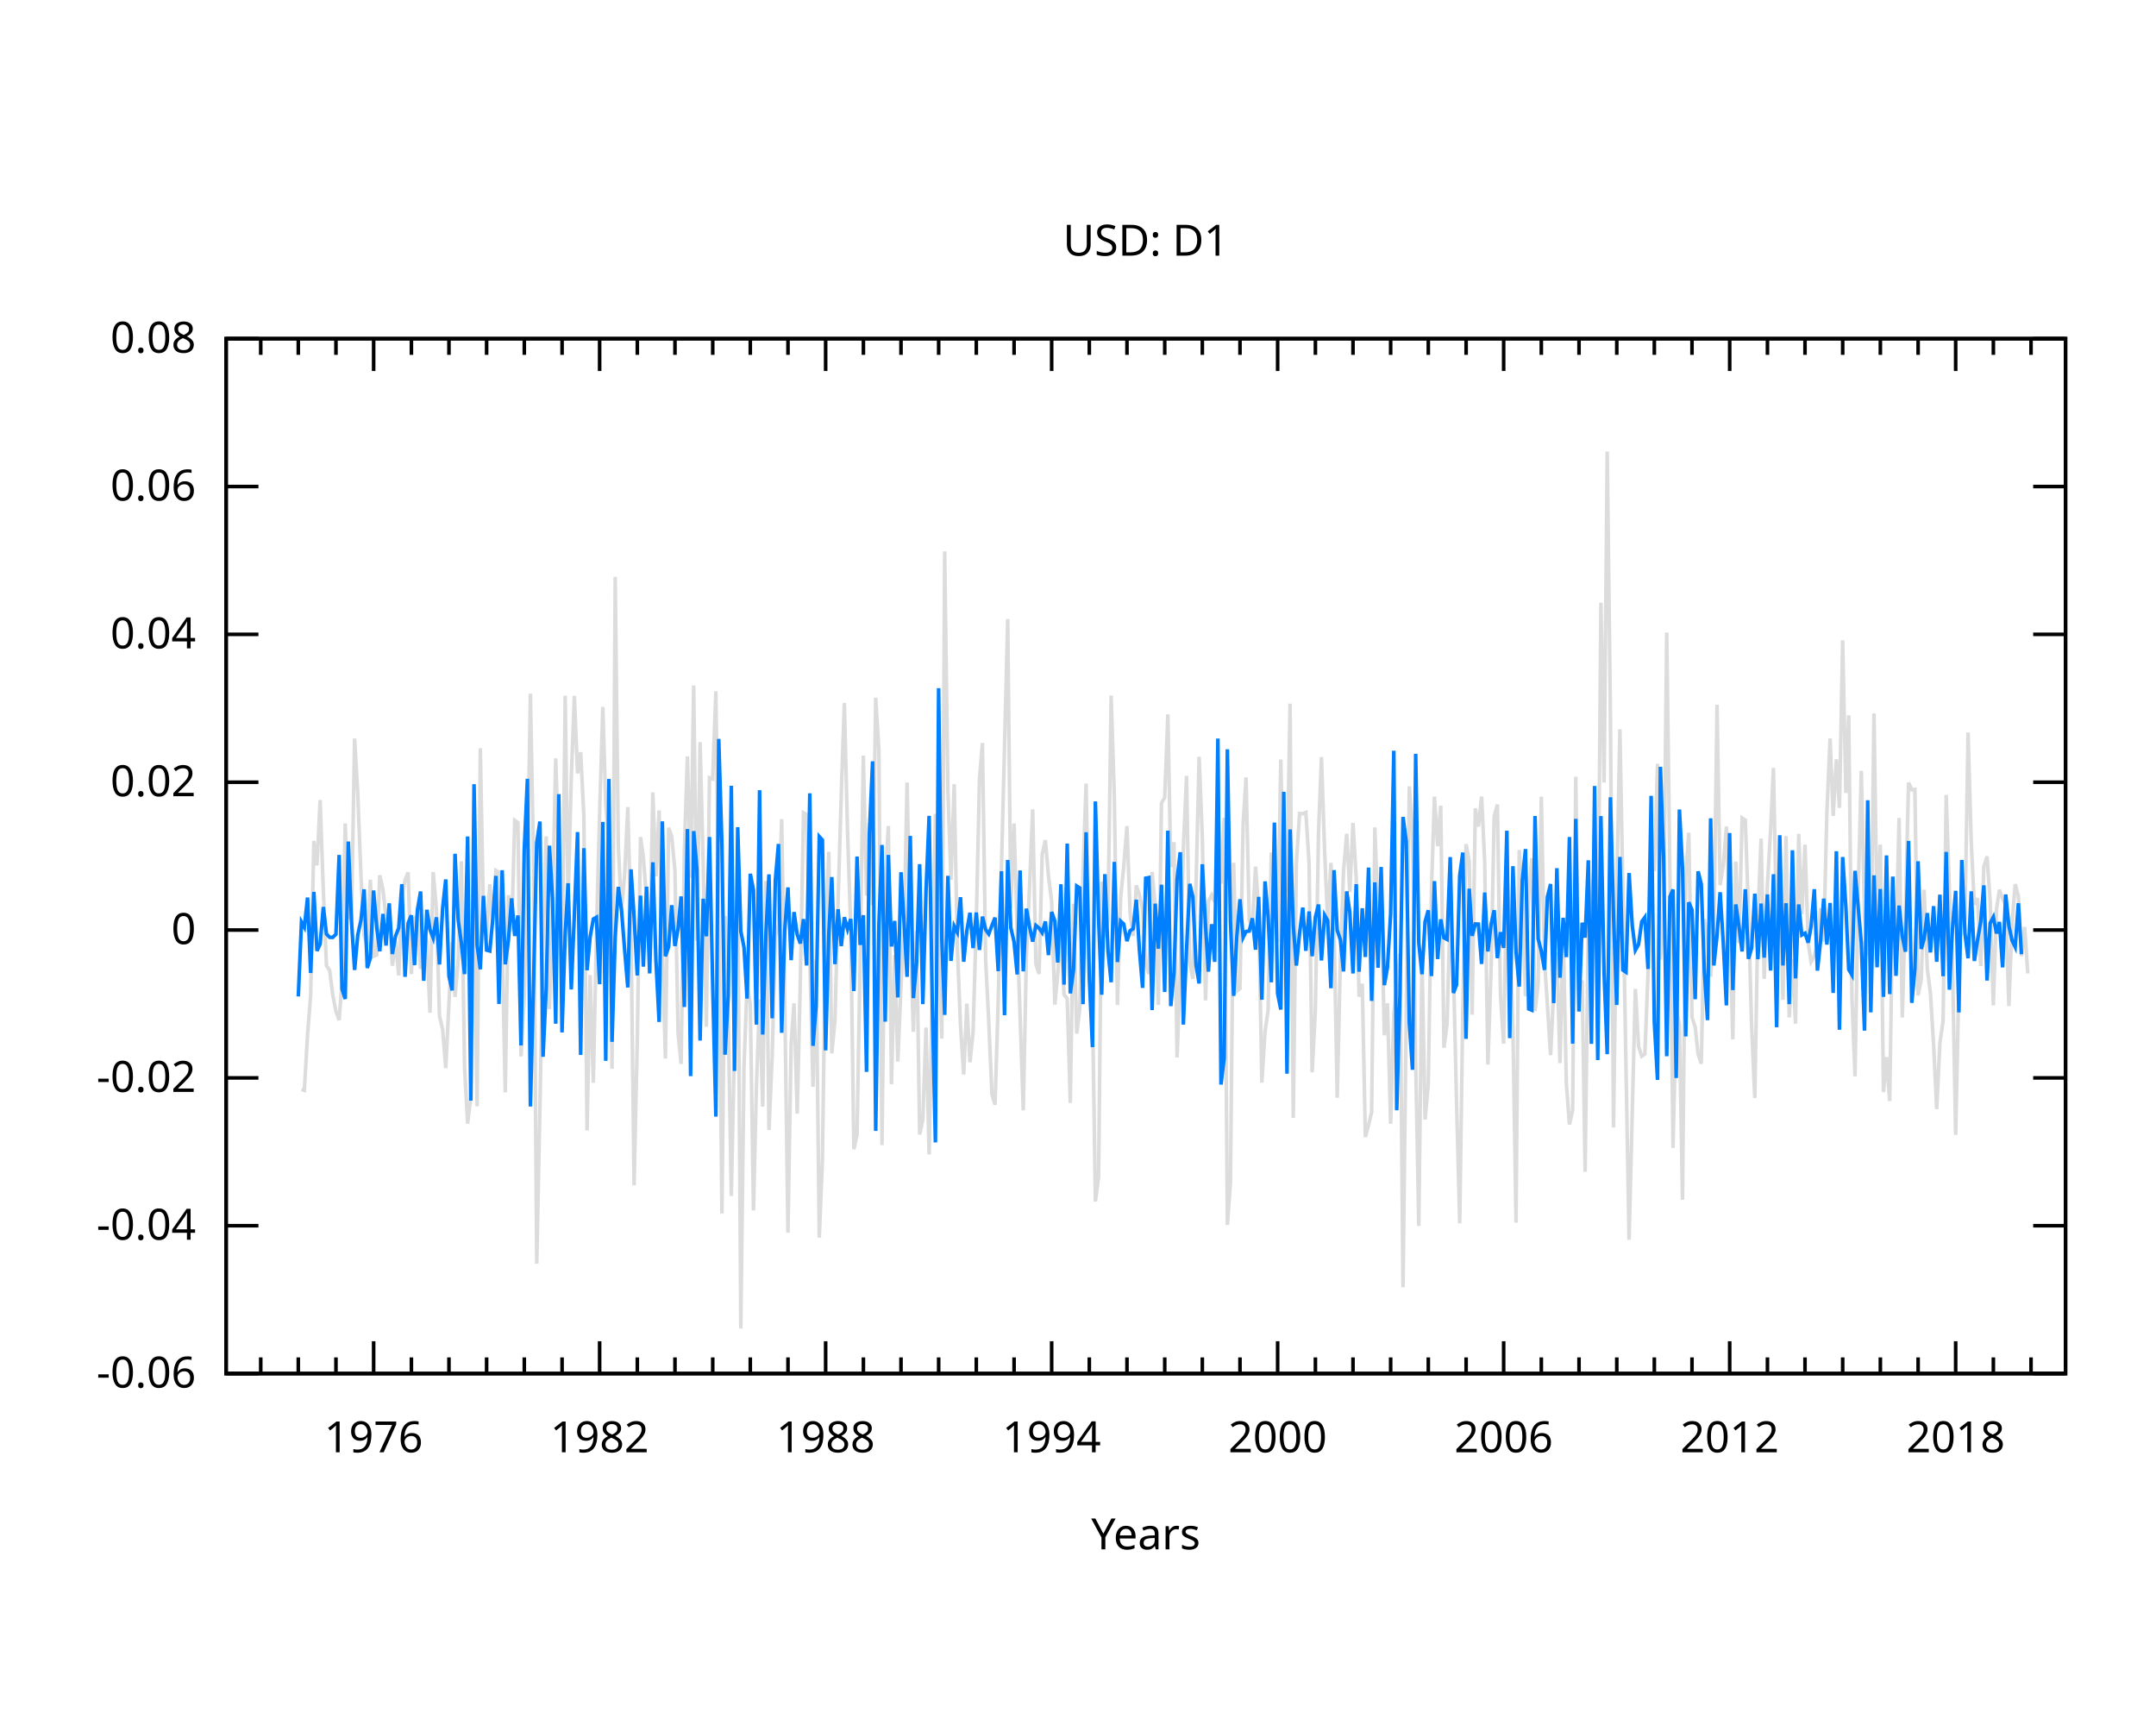
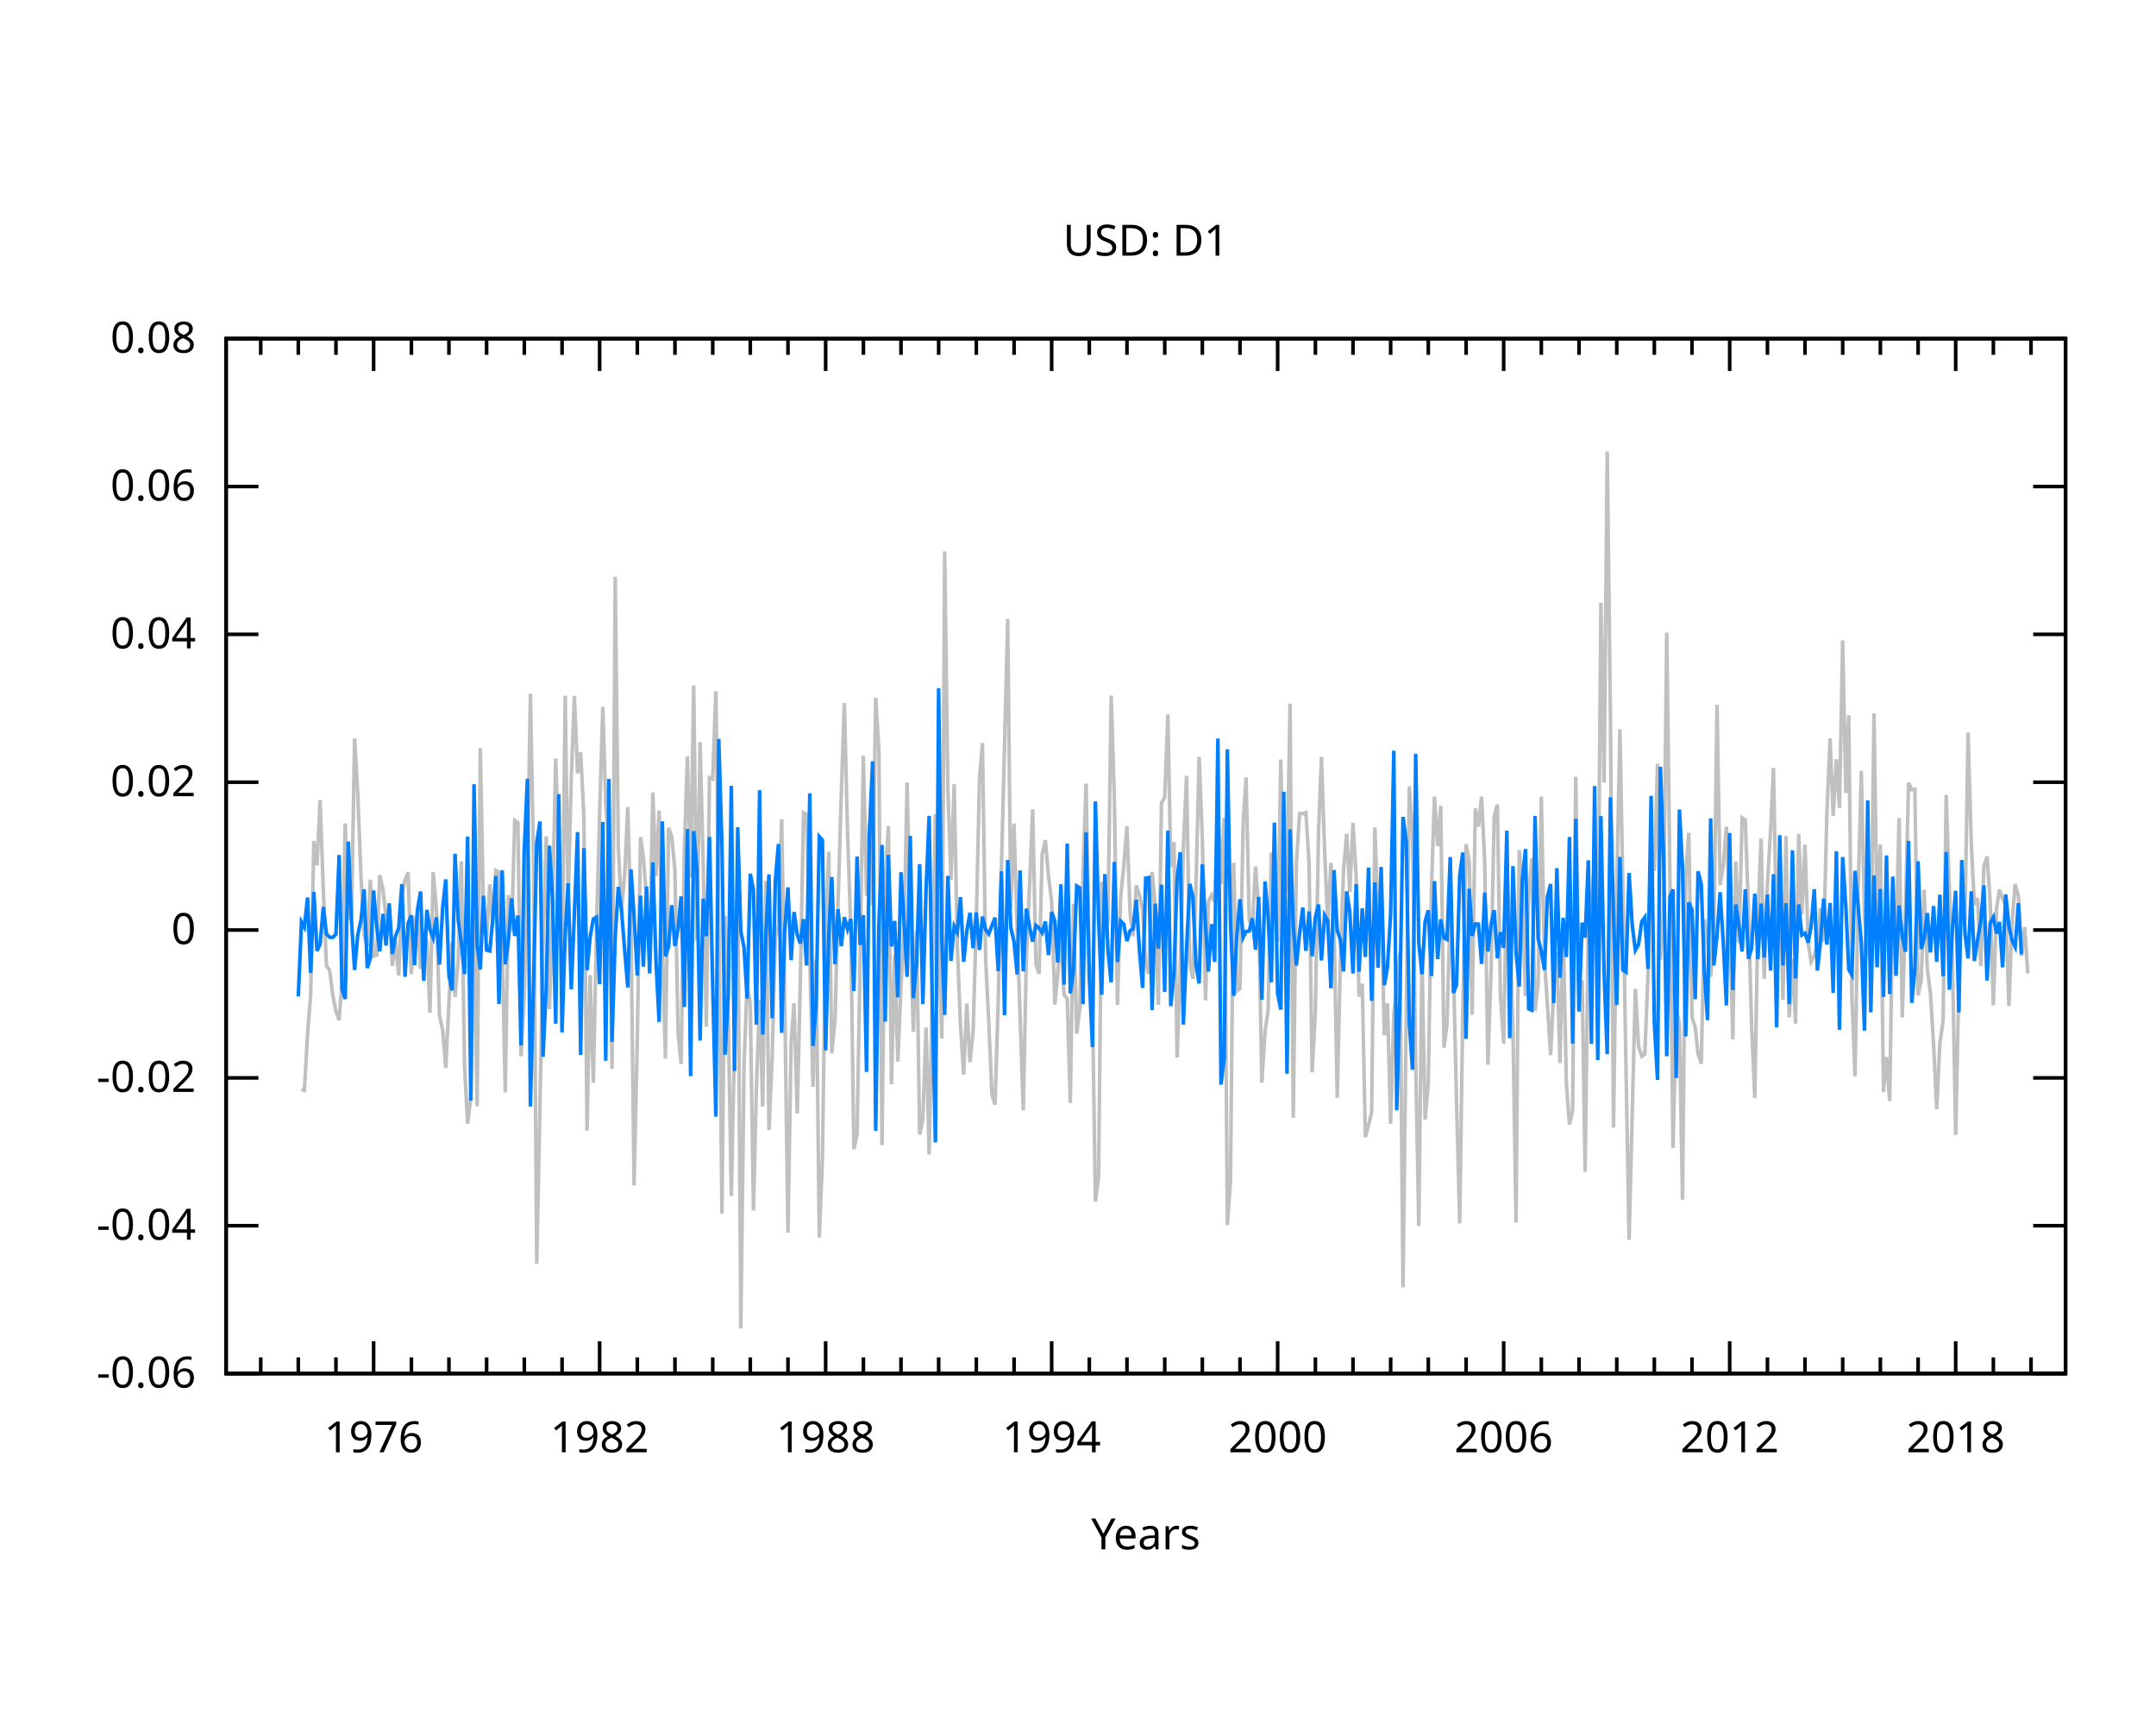
<svg xmlns="http://www.w3.org/2000/svg" xmlns:xlink="http://www.w3.org/1999/xlink" width="600" height="480" viewBox="0 0 600 480">
  <g id="gnuplot_canvas">
    <rect x="0" y="0" width="600" height="480" fill="none" />
    <defs>
      <circle id="gpDot" r="0.5" stroke-width="0.5" stroke="currentColor" />
      <path id="gpPt0" stroke-width="0.222" stroke="currentColor" d="M-1,0 h2 M0,-1 v2" />
      <path id="gpPt1" stroke-width="0.222" stroke="currentColor" d="M-1,-1 L1,1 M1,-1 L-1,1" />
      <path id="gpPt2" stroke-width="0.222" stroke="currentColor" d="M-1,0 L1,0 M0,-1 L0,1 M-1,-1 L1,1 M-1,1 L1,-1" />
      <rect id="gpPt3" stroke-width="0.222" stroke="currentColor" x="-1" y="-1" width="2" height="2" />
      <rect id="gpPt4" stroke-width="0.222" stroke="currentColor" fill="currentColor" x="-1" y="-1" width="2" height="2" />
      <circle id="gpPt5" stroke-width="0.222" stroke="currentColor" cx="0" cy="0" r="1" />
      <use xlink:href="#gpPt5" id="gpPt6" fill="currentColor" stroke="none" />
      <path id="gpPt7" stroke-width="0.222" stroke="currentColor" d="M0,-1.33 L-1.33,0.67 L1.33,0.67 z" />
      <use xlink:href="#gpPt7" id="gpPt8" fill="currentColor" stroke="none" />
      <use xlink:href="#gpPt7" id="gpPt9" stroke="currentColor" transform="rotate(180)" />
      <use xlink:href="#gpPt9" id="gpPt10" fill="currentColor" stroke="none" />
      <use xlink:href="#gpPt3" id="gpPt11" stroke="currentColor" transform="rotate(45)" />
      <use xlink:href="#gpPt11" id="gpPt12" fill="currentColor" stroke="none" />
      <path id="gpPt13" stroke-width="0.222" stroke="currentColor" d="M0,1.330 L1.265,0.411 L0.782,-1.067 L-0.782,-1.076 L-1.265,0.411 z" />
      <use xlink:href="#gpPt13" id="gpPt14" fill="currentColor" stroke="none" />
      <filter id="textbox" filterUnits="objectBoundingBox" x="0" y="0" height="1" width="1">
        <feFlood flood-color="white" flood-opacity="1" result="bgnd" />
        <feComposite in="SourceGraphic" in2="bgnd" operator="atop" />
      </filter>
      <filter id="greybox" filterUnits="objectBoundingBox" x="0" y="0" height="1" width="1">
        <feFlood flood-color="lightgrey" flood-opacity="1" result="grey" />
        <feComposite in="SourceGraphic" in2="grey" operator="atop" />
      </filter>
    </defs>
    <g fill="none" color="white" stroke="currentColor" stroke-width="1.00" stroke-linecap="butt" stroke-linejoin="miter">
</g>
    <g fill="none" color="black" stroke="currentColor" stroke-width="1.00" stroke-linecap="butt" stroke-linejoin="miter">
      <path stroke="black" d="M62.92,382.18 L71.92,382.18 M574.82,382.18 L565.82,382.18  " />
      <g transform="translate(54.53,386.08)" stroke="none" fill="black" font-family="cmr10" font-size="12.00" text-anchor="end">
        <text>
          <tspan font-family="cmr10">-0.06</tspan>
        </text>
      </g>
    </g>
    <g fill="none" color="black" stroke="currentColor" stroke-width="1.00" stroke-linecap="butt" stroke-linejoin="miter">
      <path stroke="black" d="M62.92,341.04 L71.92,341.04 M574.82,341.04 L565.82,341.04  " />
      <g transform="translate(54.53,344.94)" stroke="none" fill="black" font-family="cmr10" font-size="12.00" text-anchor="end">
        <text>
          <tspan font-family="cmr10">-0.04</tspan>
        </text>
      </g>
    </g>
    <g fill="none" color="black" stroke="currentColor" stroke-width="1.00" stroke-linecap="butt" stroke-linejoin="miter">
      <path stroke="black" d="M62.92,299.91 L71.92,299.91 M574.82,299.91 L565.82,299.91  " />
      <g transform="translate(54.53,303.81)" stroke="none" fill="black" font-family="cmr10" font-size="12.00" text-anchor="end">
        <text>
          <tspan font-family="cmr10">-0.02</tspan>
        </text>
      </g>
    </g>
    <g fill="none" color="black" stroke="currentColor" stroke-width="1.00" stroke-linecap="butt" stroke-linejoin="miter">
      <path stroke="black" d="M62.92,258.77 L71.92,258.77 M574.82,258.77 L565.82,258.77  " />
      <g transform="translate(54.53,262.67)" stroke="none" fill="black" font-family="cmr10" font-size="12.00" text-anchor="end">
        <text>
          <tspan font-family="cmr10"> 0</tspan>
        </text>
      </g>
    </g>
    <g fill="none" color="black" stroke="currentColor" stroke-width="1.00" stroke-linecap="butt" stroke-linejoin="miter">
      <path stroke="black" d="M62.92,217.64 L71.92,217.64 M574.82,217.64 L565.82,217.64  " />
      <g transform="translate(54.53,221.54)" stroke="none" fill="black" font-family="cmr10" font-size="12.00" text-anchor="end">
        <text>
          <tspan font-family="cmr10"> 0.02</tspan>
        </text>
      </g>
    </g>
    <g fill="none" color="black" stroke="currentColor" stroke-width="1.00" stroke-linecap="butt" stroke-linejoin="miter">
      <path stroke="black" d="M62.92,176.50 L71.92,176.50 M574.82,176.50 L565.82,176.50  " />
      <g transform="translate(54.53,180.40)" stroke="none" fill="black" font-family="cmr10" font-size="12.00" text-anchor="end">
        <text>
          <tspan font-family="cmr10"> 0.04</tspan>
        </text>
      </g>
    </g>
    <g fill="none" color="black" stroke="currentColor" stroke-width="1.00" stroke-linecap="butt" stroke-linejoin="miter">
      <path stroke="black" d="M62.92,135.37 L71.92,135.37 M574.82,135.37 L565.82,135.37  " />
      <g transform="translate(54.53,139.27)" stroke="none" fill="black" font-family="cmr10" font-size="12.00" text-anchor="end">
        <text>
          <tspan font-family="cmr10"> 0.06</tspan>
        </text>
      </g>
    </g>
    <g fill="none" color="black" stroke="currentColor" stroke-width="1.00" stroke-linecap="butt" stroke-linejoin="miter">
      <path stroke="black" d="M62.92,94.23 L71.92,94.23 M574.82,94.23 L565.82,94.23  " />
      <g transform="translate(54.53,98.13)" stroke="none" fill="black" font-family="cmr10" font-size="12.00" text-anchor="end">
        <text>
          <tspan font-family="cmr10"> 0.08</tspan>
        </text>
      </g>
    </g>
    <g fill="none" color="black" stroke="currentColor" stroke-width="1.00" stroke-linecap="butt" stroke-linejoin="miter">
      <path stroke="black" d="M72.56,382.18 L72.56,377.68 M72.56,94.23 L72.56,98.73 M83.01,382.18 L83.01,377.68 M83.01,94.23 L83.01,98.73   M93.49,382.18 L93.49,377.68 M93.49,94.23 L93.49,98.73 M103.98,382.18 L103.98,373.18 M103.98,94.23 L103.98,103.23    " />
      <g transform="translate(103.98,404.08)" stroke="none" fill="black" font-family="cmr10" font-size="12.00" text-anchor="middle">
        <text>
          <tspan font-family="cmr10">1976</tspan>
        </text>
      </g>
    </g>
    <g fill="none" color="black" stroke="currentColor" stroke-width="1.00" stroke-linecap="butt" stroke-linejoin="miter">
      <path stroke="black" d="M114.49,382.18 L114.49,377.68 M114.49,94.23 L114.49,98.73 M124.94,382.18 L124.94,377.68 M124.94,94.23 L124.94,98.73   M135.42,382.18 L135.42,377.68 M135.42,94.23 L135.42,98.73 M145.91,382.18 L145.91,377.68 M145.91,94.23 L145.91,98.73   M156.42,382.18 L156.42,377.68 M156.42,94.23 L156.42,98.73 M166.87,382.18 L166.87,373.18 M166.87,94.23 L166.87,103.23    " />
      <g transform="translate(166.87,404.08)" stroke="none" fill="black" font-family="cmr10" font-size="12.00" text-anchor="middle">
        <text>
          <tspan font-family="cmr10">1982</tspan>
        </text>
      </g>
    </g>
    <g fill="none" color="black" stroke="currentColor" stroke-width="1.00" stroke-linecap="butt" stroke-linejoin="miter">
      <path stroke="black" d="M177.36,382.18 L177.36,377.68 M177.36,94.23 L177.36,98.73 M187.84,382.18 L187.84,377.68 M187.84,94.23 L187.84,98.73   M198.35,382.18 L198.35,377.68 M198.35,94.23 L198.35,98.73 M208.80,382.18 L208.80,377.68 M208.80,94.23 L208.80,98.73   M219.29,382.18 L219.29,377.68 M219.29,94.23 L219.29,98.73 M229.77,382.18 L229.77,373.18 M229.77,94.23 L229.77,103.23    " />
      <g transform="translate(229.77,404.08)" stroke="none" fill="black" font-family="cmr10" font-size="12.00" text-anchor="middle">
        <text>
          <tspan font-family="cmr10">1988</tspan>
        </text>
      </g>
    </g>
    <g fill="none" color="black" stroke="currentColor" stroke-width="1.00" stroke-linecap="butt" stroke-linejoin="miter">
      <path stroke="black" d="M240.28,382.18 L240.28,377.68 M240.28,94.23 L240.28,98.73 M250.74,382.18 L250.74,377.68 M250.74,94.23 L250.74,98.73   M261.22,382.18 L261.22,377.68 M261.22,94.23 L261.22,98.73 M271.70,382.18 L271.70,377.68 M271.70,94.23 L271.70,98.73   M282.21,382.18 L282.21,377.68 M282.21,94.23 L282.21,98.73 M292.67,382.18 L292.67,373.18 M292.67,94.23 L292.67,103.23    " />
      <g transform="translate(292.67,404.08)" stroke="none" fill="black" font-family="cmr10" font-size="12.00" text-anchor="middle">
        <text>
          <tspan font-family="cmr10">1994</tspan>
        </text>
      </g>
    </g>
    <g fill="none" color="black" stroke="currentColor" stroke-width="1.00" stroke-linecap="butt" stroke-linejoin="miter">
      <path stroke="black" d="M303.15,382.18 L303.15,377.68 M303.15,94.23 L303.15,98.73 M313.63,382.18 L313.63,377.68 M313.63,94.23 L313.63,98.73   M324.14,382.18 L324.14,377.68 M324.14,94.23 L324.14,98.73 M334.60,382.18 L334.60,377.68 M334.60,94.23 L334.60,98.73   M345.08,382.18 L345.08,377.68 M345.08,94.23 L345.08,98.73 M355.56,382.18 L355.56,373.18 M355.56,94.23 L355.56,103.23    " />
      <g transform="translate(355.56,404.08)" stroke="none" fill="black" font-family="cmr10" font-size="12.00" text-anchor="middle">
        <text>
          <tspan font-family="cmr10">2000</tspan>
        </text>
      </g>
    </g>
    <g fill="none" color="black" stroke="currentColor" stroke-width="1.00" stroke-linecap="butt" stroke-linejoin="miter">
      <path stroke="black" d="M366.07,382.18 L366.07,377.68 M366.07,94.23 L366.07,98.73 M376.53,382.18 L376.53,377.68 M376.53,94.23 L376.53,98.73   M387.01,382.18 L387.01,377.68 M387.01,94.23 L387.01,98.73 M397.49,382.18 L397.49,377.68 M397.49,94.23 L397.49,98.73   M408.01,382.18 L408.01,377.68 M408.01,94.23 L408.01,98.73 M418.46,382.18 L418.46,373.18 M418.46,94.23 L418.46,103.23    " />
      <g transform="translate(418.46,404.08)" stroke="none" fill="black" font-family="cmr10" font-size="12.00" text-anchor="middle">
        <text>
          <tspan font-family="cmr10">2006</tspan>
        </text>
      </g>
    </g>
    <g fill="none" color="black" stroke="currentColor" stroke-width="1.00" stroke-linecap="butt" stroke-linejoin="miter">
      <path stroke="black" d="M428.94,382.18 L428.94,377.68 M428.94,94.23 L428.94,98.73 M439.43,382.18 L439.43,377.68 M439.43,94.23 L439.43,98.73   M449.94,382.18 L449.94,377.68 M449.94,94.23 L449.94,98.73 M460.39,382.18 L460.39,377.68 M460.39,94.23 L460.39,98.73   M470.87,382.18 L470.87,377.68 M470.87,94.23 L470.87,98.73 M481.36,382.18 L481.36,373.18 M481.36,94.23 L481.36,103.23    " />
      <g transform="translate(481.36,404.08)" stroke="none" fill="black" font-family="cmr10" font-size="12.00" text-anchor="middle">
        <text>
          <tspan font-family="cmr10">2012</tspan>
        </text>
      </g>
    </g>
    <g fill="none" color="black" stroke="currentColor" stroke-width="1.00" stroke-linecap="butt" stroke-linejoin="miter">
      <path stroke="black" d="M491.87,382.18 L491.87,377.68 M491.87,94.23 L491.87,98.73 M502.32,382.18 L502.32,377.68 M502.32,94.23 L502.32,98.73   M512.81,382.18 L512.81,377.68 M512.81,94.23 L512.81,98.73 M523.29,382.18 L523.29,377.68 M523.29,94.23 L523.29,98.73   M533.80,382.18 L533.80,377.68 M533.80,94.23 L533.80,98.73 M544.25,382.18 L544.25,373.18 M544.25,94.23 L544.25,103.23    " />
      <g transform="translate(544.25,404.08)" stroke="none" fill="black" font-family="cmr10" font-size="12.00" text-anchor="middle">
        <text>
          <tspan font-family="cmr10">2018</tspan>
        </text>
      </g>
    </g>
    <g fill="none" color="black" stroke="currentColor" stroke-width="1.00" stroke-linecap="butt" stroke-linejoin="miter">
      <path stroke="black" d="M554.74,382.18 L554.74,377.68 M554.74,94.23 L554.74,98.73 M565.22,382.18 L565.22,377.68 M565.22,94.23 L565.22,98.73    " />
    </g>
    <g fill="none" color="black" stroke="currentColor" stroke-width="1.00" stroke-linecap="butt" stroke-linejoin="miter">
      <path stroke="black" d="M62.92,94.23 L62.92,382.18 L574.82,382.18 L574.82,94.23 L62.92,94.23 Z  " />
    </g>
    <g fill="none" color="black" stroke="currentColor" stroke-width="1.00" stroke-linecap="butt" stroke-linejoin="miter">
      <g transform="translate(318.87,431.08)" stroke="none" fill="black" font-family="cmr10" font-size="12.00" text-anchor="middle">
        <text>
          <tspan font-family="cmr10">Years</tspan>
        </text>
      </g>
    </g>
    <g fill="none" color="black" stroke="currentColor" stroke-width="1.00" stroke-linecap="butt" stroke-linejoin="miter">
</g>
    <g id="gnuplot_plot_1">
      <g fill="none" color="black" stroke="currentColor" stroke-width="1.00" stroke-linecap="butt" stroke-linejoin="miter">
-         <path stroke="rgb(220, 220, 220)" d="M83.90,303.11 L84.70,303.37 L85.59,287.86 L86.45,276.96 L87.34,233.99 L88.21,240.78 L89.09,222.60 L89.98,247.88   L90.85,268.67 L91.74,270.00 L92.60,276.82 L93.49,281.38 L94.38,283.84 L95.18,273.06 L96.07,229.08 L96.93,254.88   L97.82,255.80 L98.68,205.49 L99.57,220.92 L100.46,243.97 L101.32,260.18 L102.21,263.36 L103.07,244.78 L103.96,266.07   L104.85,265.71 L105.68,243.52 L106.57,247.44 L107.43,255.33 L108.32,253.97 L109.19,268.72 L110.07,261.83 L110.96,271.42   L111.83,249.80 L112.72,244.81 L113.58,242.74 L114.47,271.02 L115.36,255.45 L116.16,254.79 L117.05,269.60 L117.91,258.76   L118.80,262.11 L119.66,281.78 L120.55,242.65 L121.44,252.86 L122.30,282.64 L123.19,286.52 L124.05,297.19 L124.94,279.18   L125.83,262.19 L126.63,277.38 L127.52,267.18 L128.39,239.64 L129.28,296.91 L130.14,312.64 L131.03,305.16 L131.92,254.24   L132.78,307.81 L133.67,208.19 L134.53,253.52 L135.42,260.90 L136.31,246.04 L137.11,257.23 L138.00,242.19 L138.86,242.71   L139.75,262.98 L140.61,303.95 L141.50,249.06 L142.39,259.08 L143.25,228.28 L144.14,228.90 L145.00,293.93 L145.89,277.65   L146.78,242.48 L147.61,193.02 L148.50,240.62 L149.37,351.59 L150.26,308.11 L151.12,262.57 L152.01,232.71 L152.90,280.81   L153.76,252.44 L154.65,211.02 L155.51,237.95 L156.40,271.41 L157.29,193.57 L158.09,251.61 L158.98,216.57 L159.84,193.62   L160.73,215.19 L161.59,209.29 L162.48,226.94 L163.37,314.56 L164.23,271.31 L165.12,301.26 L165.98,259.80 L166.87,226.27   L167.76,196.68 L168.57,223.78 L169.46,234.70 L170.32,297.39 L171.21,160.50 L172.07,235.42 L172.96,253.35 L173.85,243.12   L174.71,224.56 L175.60,258.55 L176.46,329.80 L177.35,289.63 L178.24,232.89 L179.04,238.47 L179.93,250.05 L180.79,266.14   L181.68,220.47 L182.54,243.83 L183.43,225.50 L184.32,263.22 L185.18,294.52 L186.07,230.32 L186.93,232.74 L187.82,242.01   L188.71,287.48 L189.55,296.02 L190.44,237.09 L191.30,210.46 L192.19,244.22 L193.05,190.72 L193.94,261.73 L194.83,206.51   L195.69,240.24 L196.58,285.67 L197.44,216.39 L198.33,216.72 L199.22,192.33 L200.02,253.39 L200.91,337.64 L201.77,254.82   L202.66,282.69 L203.52,332.75 L204.41,289.81 L205.30,240.86 L206.16,369.64 L207.05,296.84 L207.91,273.63 L208.80,279.46   L209.69,336.79 L210.50,302.49 L211.39,278.10 L212.25,307.91 L213.14,245.09 L214.00,314.41 L214.89,294.13 L215.78,260.69   L216.64,257.39 L217.53,227.92 L218.39,278.01 L219.28,342.98 L220.17,290.28 L220.97,279.15 L221.86,309.85 L222.72,272.89   L223.61,226.12 L224.47,226.61 L225.36,266.80 L226.25,302.40 L227.11,266.99 L228.00,344.35 L228.87,322.76 L229.76,260.16   L230.65,236.99 L231.48,293.07 L232.37,283.86 L233.23,250.77 L234.12,220.98 L234.98,195.60 L235.87,231.75 L236.76,258.11   L237.62,319.75 L238.51,315.70 L239.37,267.18 L240.26,210.26 L241.15,249.22 L241.95,229.02 L242.84,251.86 L243.70,194.13   L244.59,208.70 L245.45,318.62 L246.34,244.97 L247.23,229.84 L248.09,301.68 L248.98,265.73 L249.85,295.36 L250.74,274.40   L251.63,257.84 L252.43,217.72 L253.32,258.88 L254.18,287.11 L255.07,259.04 L255.93,315.67 L256.82,311.52 L257.71,285.92   L258.57,321.21 L259.46,274.58 L260.32,226.48 L261.21,260.84 L262.10,288.98 L262.90,153.42 L263.79,219.64 L264.65,244.80   L265.54,218.19 L266.41,263.19 L267.30,285.35 L268.19,298.97 L269.05,279.24 L269.94,295.54 L270.80,287.17 L271.69,256.49   L272.58,216.78 L273.41,206.75 L274.30,266.98 L275.16,284.23 L276.05,304.52 L276.91,307.37 L277.80,278.26 L278.69,241.56   L279.55,207.80 L280.44,172.24 L281.30,252.66 L282.19,229.14 L283.08,259.14 L283.88,282.45 L284.77,308.94 L285.63,266.45   L286.52,246.39 L287.39,225.19 L288.28,268.27 L289.17,270.98 L290.03,237.69 L290.92,233.75 L291.78,243.75 L292.67,250.83   L293.56,279.52 L294.36,270.98 L295.25,259.05 L296.11,276.73 L297.00,277.86 L297.86,306.88 L298.75,251.46 L299.64,287.58   L300.50,280.63 L301.39,242.87 L302.25,218.04 L303.14,267.25 L304.03,280.16 L304.84,334.29 L305.73,327.41 L306.59,245.32   L307.48,260.77 L308.34,256.04 L309.23,193.54 L310.12,222.18 L310.98,279.62 L311.87,249.63 L312.73,241.08 L313.62,229.87   L314.51,254.25 L315.34,260.44 L316.23,246.34 L317.09,249.01 L317.98,253.21 L318.84,268.07 L319.73,270.97 L320.62,242.59   L321.48,251.88 L322.37,279.60 L323.23,223.46 L324.12,221.88 L325.01,198.76 L325.82,241.28 L326.71,234.34 L327.57,294.22   L328.46,270.37 L329.32,235.94 L330.21,215.89 L331.10,267.80 L331.96,272.37 L332.85,246.19 L333.71,210.56 L334.60,233.03   L335.49,278.35 L336.29,250.83 L337.18,249.07 L338.04,250.94 L338.93,223.64 L339.79,245.89 L340.68,227.54 L341.57,340.85   L342.43,328.86 L343.32,240.04 L344.18,275.80 L345.07,275.05 L345.96,229.03 L346.77,216.31 L347.66,256.10 L348.52,257.69   L349.41,241.12 L350.27,252.74 L351.16,301.23 L352.05,287.04 L352.91,281.03 L353.80,237.21 L354.66,250.09 L355.55,262.15   L356.44,211.34 L357.27,251.08 L358.16,244.37 L359.02,195.78 L359.91,311.05 L360.77,240.31 L361.66,226.37 L362.55,226.41   L363.41,226.06 L364.30,240.01 L365.16,298.36 L366.05,281.17 L366.94,231.59 L367.75,210.65 L368.64,236.89 L369.50,256.93   L370.39,240.09 L371.25,257.35 L372.14,305.44 L373.03,266.66 L373.89,242.38 L374.78,231.98 L375.64,248.21 L376.53,228.97   L377.42,244.28 L378.22,277.30 L379.11,273.72 L379.97,316.36 L380.86,313.02 L381.72,309.44 L382.61,230.24 L383.50,255.03   L384.36,248.87 L385.25,288.05 L386.11,279.16 L387.00,312.68 L387.89,281.99 L388.70,274.33 L389.59,265.22 L390.45,358.17   L391.34,282.13 L392.20,218.79 L393.09,231.84 L393.98,295.60 L394.84,341.11 L395.73,266.27 L396.59,311.49 L397.48,301.57   L398.37,247.27 L399.20,221.64 L400.09,235.44 L400.95,224.17 L401.84,291.52 L402.70,284.98 L403.59,252.78 L404.48,269.51   L405.34,306.30 L406.23,340.38 L407.09,280.91 L407.98,234.88 L408.87,239.65 L409.68,282.33 L410.57,224.90 L411.43,229.97   L412.32,221.65 L413.18,239.80 L414.07,296.22 L414.96,269.77 L415.82,227.18 L416.71,223.84 L417.57,277.05 L418.46,290.38   L419.35,241.27 L420.15,260.24 L421.04,286.20 L421.90,340.17 L422.79,236.50 L423.66,249.00 L424.54,277.20 L425.43,248.88   L426.30,238.80 L427.19,281.31 L428.05,273.77 L428.94,221.65 L429.83,267.34 L430.63,279.59 L431.52,293.58 L432.38,275.52   L433.27,265.00 L434.13,295.80 L435.02,258.74 L435.91,301.60 L436.77,312.88 L437.66,308.85 L438.52,216.14 L439.41,276.46   L440.30,272.78 L441.13,326.04 L442.02,256.22 L442.88,250.84 L443.77,239.32 L444.64,273.66 L445.52,167.72 L446.41,217.70   L447.28,125.63 L448.17,198.81 L449.03,313.73 L449.92,247.66 L450.81,202.92 L451.61,245.83 L452.50,296.88 L453.36,344.95   L454.25,309.36 L455.11,275.15 L456.00,291.14 L456.89,293.88 L457.75,293.28 L458.64,270.78 L459.50,235.19 L460.39,242.37   L461.28,212.51 L462.08,267.01 L462.97,253.79 L463.84,176.00 L464.73,243.97 L465.59,319.40 L466.48,280.89 L467.37,284.93   L468.23,333.81 L469.12,243.85 L469.98,231.71 L470.87,283.06 L471.76,285.76 L472.56,293.23 L473.45,295.96 L474.31,255.76   L475.20,261.31 L476.06,271.75 L476.95,259.73 L477.84,196.09 L478.70,246.27 L479.59,240.59 L480.45,229.99 L481.34,254.90   L482.23,289.17 L483.06,239.73 L483.95,262.40 L484.82,227.59 L485.71,228.18 L486.57,253.27 L487.46,285.43 L488.35,305.48   L489.21,255.39 L490.10,233.33 L490.96,272.37 L491.85,246.38 L492.74,231.15 L493.54,213.68 L494.43,260.00 L495.29,240.03   L496.18,278.19 L497.04,232.64 L497.93,283.07 L498.82,266.96 L499.68,284.82 L500.57,232.02 L501.43,254.34 L502.32,235.00   L503.21,262.45 L504.02,267.58 L504.91,265.97 L505.77,262.20 L506.66,252.69 L507.52,261.99 L508.41,226.09 L509.30,205.45   L510.16,227.00 L511.05,211.27 L511.91,224.78 L512.80,178.15 L513.69,220.65 L514.49,199.00 L515.38,277.41 L516.24,299.47   L517.13,247.40 L517.99,214.47 L518.88,255.00 L519.77,263.28 L520.63,269.03 L521.52,198.50 L522.38,255.47 L523.27,235.00   L524.16,303.88 L525.00,294.13 L525.89,306.36 L526.75,250.62 L527.64,262.54 L528.50,227.59 L529.39,283.11 L530.28,252.97   L531.14,217.78 L532.03,219.74 L532.89,219.64 L533.78,276.93 L534.67,272.55 L535.47,247.55 L536.36,269.58 L537.22,276.23   L538.11,290.80 L538.97,308.60 L539.86,290.17 L540.75,284.05 L541.61,221.18 L542.50,247.89 L543.36,268.21 L544.25,315.76   L545.14,273.34 L545.95,246.29 L546.84,255.98 L547.70,203.82 L548.59,234.61 L549.45,251.74 L550.34,249.89 L551.23,268.78   L552.09,241.11 L552.98,238.28 L553.84,250.58 L554.73,279.72 L555.62,252.87 L556.42,247.56 L557.31,250.04 L558.17,251.83   L559.06,279.90 L559.92,257.21 L560.81,246.01 L561.70,249.33 L562.56,266.02 L563.45,257.92 L564.32,270.85  " />
+         <path stroke="rgb(192, 192, 192)" d="M83.90,303.11 L84.70,303.37 L85.59,287.86 L86.45,276.96 L87.34,233.99 L88.21,240.78 L89.09,222.60 L89.98,247.88   L90.85,268.67 L91.74,270.00 L92.60,276.82 L93.49,281.38 L94.38,283.84 L95.18,273.06 L96.07,229.08 L96.93,254.88   L97.82,255.80 L98.68,205.49 L99.57,220.92 L100.46,243.97 L101.32,260.18 L102.21,263.36 L103.07,244.78 L103.96,266.07   L104.85,265.71 L105.68,243.52 L106.57,247.44 L107.43,255.33 L108.32,253.97 L109.19,268.72 L110.07,261.83 L110.96,271.42   L111.83,249.80 L112.72,244.81 L113.58,242.74 L114.47,271.02 L115.36,255.45 L116.16,254.79 L117.05,269.60 L117.91,258.76   L118.80,262.11 L119.66,281.78 L120.55,242.65 L121.44,252.86 L122.30,282.64 L123.19,286.52 L124.05,297.19 L124.94,279.18   L125.83,262.19 L126.63,277.38 L127.52,267.18 L128.39,239.64 L129.28,296.91 L130.14,312.64 L131.03,305.16 L131.92,254.24   L132.78,307.81 L133.67,208.19 L134.53,253.52 L135.42,260.90 L136.31,246.04 L137.11,257.23 L138.00,242.19 L138.86,242.71   L139.75,262.98 L140.61,303.95 L141.50,249.06 L142.39,259.08 L143.25,228.28 L144.14,228.90 L145.00,293.93 L145.89,277.65   L146.78,242.48 L147.61,193.02 L148.50,240.62 L149.37,351.59 L150.26,308.11 L151.12,262.57 L152.01,232.71 L152.90,280.81   L153.76,252.44 L154.65,211.02 L155.51,237.95 L156.40,271.41 L157.29,193.57 L158.09,251.61 L158.98,216.57 L159.84,193.62   L160.73,215.19 L161.59,209.29 L162.48,226.94 L163.37,314.56 L164.23,271.31 L165.12,301.26 L165.98,259.80 L166.87,226.27   L167.76,196.68 L168.57,223.78 L169.46,234.70 L170.32,297.39 L171.21,160.50 L172.07,235.42 L172.96,253.35 L173.85,243.12   L174.71,224.56 L175.60,258.55 L176.46,329.80 L177.35,289.63 L178.24,232.89 L179.04,238.47 L179.93,250.05 L180.79,266.14   L181.68,220.47 L182.54,243.83 L183.43,225.50 L184.32,263.22 L185.18,294.52 L186.07,230.32 L186.93,232.74 L187.82,242.01   L188.71,287.48 L189.55,296.02 L190.44,237.09 L191.30,210.46 L192.19,244.22 L193.05,190.72 L193.94,261.73 L194.83,206.51   L195.69,240.24 L196.58,285.67 L197.44,216.39 L198.33,216.72 L199.22,192.33 L200.02,253.39 L200.91,337.64 L201.77,254.82   L202.66,282.69 L203.52,332.75 L204.41,289.81 L205.30,240.86 L206.16,369.64 L207.05,296.84 L207.91,273.63 L208.80,279.46   L209.69,336.79 L210.50,302.49 L211.39,278.10 L212.25,307.91 L213.14,245.09 L214.00,314.41 L214.89,294.13 L215.78,260.69   L216.64,257.39 L217.53,227.92 L218.39,278.01 L219.28,342.98 L220.17,290.28 L220.97,279.15 L221.86,309.85 L222.72,272.89   L223.61,226.12 L224.47,226.61 L225.36,266.80 L226.25,302.40 L227.11,266.99 L228.00,344.35 L228.87,322.76 L229.76,260.16   L230.65,236.99 L231.48,293.07 L232.37,283.86 L233.23,250.77 L234.12,220.98 L234.98,195.60 L235.87,231.75 L236.76,258.11   L237.62,319.75 L238.51,315.70 L239.37,267.18 L240.26,210.26 L241.15,249.22 L241.95,229.02 L242.84,251.86 L243.70,194.13   L244.59,208.70 L245.45,318.62 L246.34,244.97 L247.23,229.84 L248.09,301.68 L248.98,265.73 L249.85,295.36 L250.74,274.40   L251.63,257.84 L252.43,217.72 L253.32,258.88 L254.18,287.11 L255.07,259.04 L255.93,315.67 L256.82,311.52 L257.71,285.92   L258.57,321.21 L259.46,274.58 L260.32,226.48 L261.21,260.84 L262.10,288.98 L262.90,153.42 L263.79,219.64 L264.65,244.80   L265.54,218.19 L266.41,263.19 L267.30,285.35 L268.19,298.97 L269.05,279.24 L269.94,295.54 L270.80,287.17 L271.69,256.49   L272.58,216.78 L273.41,206.75 L274.30,266.98 L275.16,284.23 L276.05,304.52 L276.91,307.37 L277.80,278.26 L278.69,241.56   L279.55,207.80 L280.44,172.24 L281.30,252.66 L282.19,229.14 L283.08,259.14 L283.88,282.45 L284.77,308.94 L285.63,266.45   L286.52,246.39 L287.39,225.19 L288.28,268.27 L289.17,270.98 L290.03,237.69 L290.92,233.75 L291.78,243.75 L292.67,250.83   L293.56,279.52 L294.36,270.98 L295.25,259.05 L296.11,276.73 L297.00,277.86 L297.86,306.88 L298.75,251.46 L299.64,287.58   L300.50,280.63 L301.39,242.87 L302.25,218.04 L303.14,267.25 L304.03,280.16 L304.84,334.29 L305.73,327.41 L306.59,245.32   L307.48,260.77 L308.34,256.04 L309.23,193.54 L310.12,222.18 L310.98,279.62 L311.87,249.63 L312.73,241.08 L313.62,229.87   L314.51,254.25 L315.34,260.44 L316.23,246.34 L317.09,249.01 L317.98,253.21 L318.84,268.07 L319.73,270.97 L320.62,242.59   L321.48,251.88 L322.37,279.60 L323.23,223.46 L324.12,221.88 L325.01,198.76 L325.82,241.28 L326.71,234.34 L327.57,294.22   L328.46,270.37 L329.32,235.94 L330.21,215.89 L331.10,267.80 L331.96,272.37 L332.85,246.19 L333.71,210.56 L334.60,233.03   L335.49,278.35 L336.29,250.83 L337.18,249.07 L338.04,250.94 L338.93,223.64 L339.79,245.89 L340.68,227.54 L341.57,340.85   L342.43,328.86 L343.32,240.04 L344.18,275.80 L345.07,275.05 L345.96,229.03 L346.77,216.31 L347.66,256.10 L348.52,257.69   L349.41,241.12 L350.27,252.74 L351.16,301.23 L352.05,287.04 L352.91,281.03 L353.80,237.21 L354.66,250.09 L355.55,262.15   L356.44,211.34 L357.27,251.08 L358.16,244.37 L359.02,195.78 L359.91,311.05 L360.77,240.31 L361.66,226.37 L362.55,226.41   L363.41,226.06 L364.30,240.01 L365.16,298.36 L366.05,281.17 L366.94,231.59 L367.75,210.65 L368.64,236.89 L369.50,256.93   L370.39,240.09 L371.25,257.35 L372.14,305.44 L373.03,266.66 L373.89,242.38 L374.78,231.98 L375.64,248.21 L376.53,228.97   L377.42,244.28 L378.22,277.30 L379.11,273.72 L379.97,316.36 L380.86,313.02 L381.72,309.44 L382.61,230.24 L383.50,255.03   L384.36,248.87 L385.25,288.05 L386.11,279.16 L387.00,312.68 L387.89,281.99 L388.70,274.33 L389.59,265.22 L390.45,358.17   L391.34,282.13 L392.20,218.79 L393.09,231.84 L393.98,295.60 L394.84,341.11 L395.73,266.27 L396.59,311.49 L397.48,301.57   L398.37,247.27 L399.20,221.64 L400.09,235.44 L400.95,224.17 L401.84,291.52 L402.70,284.98 L403.59,252.78 L404.48,269.51   L405.34,306.30 L406.23,340.38 L407.09,280.91 L407.98,234.88 L408.87,239.65 L409.68,282.33 L410.57,224.90 L411.43,229.97   L412.32,221.65 L413.18,239.80 L414.07,296.22 L414.96,269.77 L415.82,227.18 L416.71,223.84 L417.57,277.05 L418.46,290.38   L419.35,241.27 L420.15,260.24 L421.04,286.20 L421.90,340.17 L422.79,236.50 L423.66,249.00 L424.54,277.20 L425.43,248.88   L426.30,238.80 L427.19,281.31 L428.05,273.77 L428.94,221.65 L429.83,267.34 L430.63,279.59 L431.52,293.58 L432.38,275.52   L433.27,265.00 L434.13,295.80 L435.02,258.74 L435.91,301.60 L436.77,312.88 L437.66,308.85 L438.52,216.14 L439.41,276.46   L440.30,272.78 L441.13,326.04 L442.02,256.22 L442.88,250.84 L443.77,239.32 L444.64,273.66 L445.52,167.72 L446.41,217.70   L447.28,125.63 L448.17,198.81 L449.03,313.73 L449.92,247.66 L450.81,202.92 L451.61,245.83 L452.50,296.88 L453.36,344.95   L454.25,309.36 L455.11,275.15 L456.00,291.14 L456.89,293.88 L457.75,293.28 L458.64,270.78 L459.50,235.19 L460.39,242.37   L461.28,212.51 L462.08,267.01 L462.97,253.79 L463.84,176.00 L464.73,243.97 L465.59,319.40 L466.48,280.89 L467.37,284.93   L468.23,333.81 L469.12,243.85 L469.98,231.71 L470.87,283.06 L471.76,285.76 L472.56,293.23 L473.45,295.96 L474.31,255.76   L475.20,261.31 L476.06,271.75 L476.95,259.73 L477.84,196.09 L478.70,246.27 L479.59,240.59 L480.45,229.99 L481.34,254.90   L482.23,289.17 L483.06,239.73 L483.95,262.40 L484.82,227.59 L485.71,228.18 L486.57,253.27 L487.46,285.43 L488.35,305.48   L489.21,255.39 L490.10,233.33 L490.96,272.37 L491.85,246.38 L492.74,231.15 L493.54,213.68 L494.43,260.00 L495.29,240.03   L496.18,278.19 L497.04,232.64 L497.93,283.07 L498.82,266.96 L499.68,284.82 L500.57,232.02 L501.43,254.34 L502.32,235.00   L503.21,262.45 L504.02,267.58 L504.91,265.97 L505.77,262.20 L506.66,252.69 L507.52,261.99 L508.41,226.09 L509.30,205.45   L510.16,227.00 L511.05,211.27 L511.91,224.78 L512.80,178.15 L513.69,220.65 L514.49,199.00 L515.38,277.41 L516.24,299.47   L517.13,247.40 L517.99,214.47 L518.88,255.00 L519.77,263.28 L520.63,269.03 L521.52,198.50 L522.38,255.47 L523.27,235.00   L524.16,303.88 L525.00,294.13 L525.89,306.36 L526.75,250.62 L527.64,262.54 L528.50,227.59 L529.39,283.11 L530.28,252.97   L531.14,217.78 L532.03,219.74 L532.89,219.64 L533.78,276.93 L534.67,272.55 L535.47,247.55 L536.36,269.58 L537.22,276.23   L538.11,290.80 L538.97,308.60 L539.86,290.17 L540.75,284.05 L541.61,221.18 L542.50,247.89 L543.36,268.21 L544.25,315.76   L545.14,273.34 L545.95,246.29 L546.84,255.98 L547.70,203.82 L548.59,234.61 L549.45,251.74 L550.34,249.89 L551.23,268.78   L552.09,241.11 L552.98,238.28 L553.84,250.58 L554.73,279.72 L555.62,252.87 L556.42,247.56 L557.31,250.04 L558.17,251.83   L559.06,279.90 L559.92,257.21 L560.81,246.01 L561.70,249.33 L562.56,266.02 L563.45,257.92 L564.32,270.85  " />
      </g>
    </g>
    <g id="gnuplot_plot_2">
      <g fill="none" color="black" stroke="currentColor" stroke-width="1.00" stroke-linecap="butt" stroke-linejoin="miter">
        <path stroke="rgb(  0, 128, 255)" d="M83.01,277.25 L83.90,256.54 L84.70,257.98 L85.59,249.73 L86.45,270.72 L87.34,248.17 L88.21,264.57 L89.09,262.68   L89.98,252.36 L90.85,259.88 L91.74,260.79 L92.60,260.82 L93.49,259.94 L94.38,237.88 L95.18,275.14 L96.07,277.95   L96.93,234.15 L97.82,256.35 L98.68,269.88 L99.57,260.12 L100.46,256.00 L101.32,247.45 L102.21,269.34 L103.07,266.49   L103.96,247.77 L104.85,258.10 L105.68,264.68 L106.57,254.28 L107.43,263.09 L108.32,251.34 L109.19,265.44 L110.07,260.47   L110.96,258.18 L111.83,246.01 L112.72,271.78 L113.58,256.85 L114.47,254.68 L115.36,268.54 L116.16,253.23 L117.05,248.05   L117.91,272.90 L118.80,253.14 L119.66,258.66 L120.55,260.97 L121.44,255.23 L122.30,268.35 L123.19,252.63 L124.05,244.69   L124.94,271.59 L125.83,275.56 L126.63,237.56 L127.52,256.02 L128.39,262.33 L129.28,271.03 L130.14,232.73 L131.03,306.24   L131.92,218.20 L132.78,262.96 L133.67,269.69 L134.53,249.26 L135.42,264.36 L136.31,264.60 L137.11,255.92 L138.00,243.71   L138.86,279.33 L139.75,242.12 L140.61,268.31 L141.50,261.49 L142.39,249.96 L143.25,260.42 L144.14,254.72 L145.00,290.87   L145.89,236.65 L146.78,216.70 L147.61,307.86 L148.50,272.66 L149.37,234.51 L150.26,228.59 L151.12,294.03 L152.01,274.94   L152.90,235.31 L153.76,250.10 L154.65,284.84 L155.51,220.96 L156.40,287.25 L157.29,259.84 L158.09,245.76 L158.98,275.30   L159.84,254.46 L160.73,231.52 L161.59,293.53 L162.48,236.00 L163.37,269.95 L164.23,260.68 L165.12,255.71 L165.98,255.22   L166.87,273.84 L167.76,228.69 L168.57,295.16 L169.46,216.74 L170.32,289.87 L171.21,260.66 L172.07,246.78 L172.96,253.21   L173.85,264.53 L174.71,274.74 L175.60,241.90 L176.46,255.04 L177.35,271.40 L178.24,249.21 L179.04,268.95 L179.93,246.70   L180.79,270.84 L181.68,239.92 L182.54,267.18 L183.43,284.34 L184.32,228.54 L185.18,266.06 L186.07,263.43 L186.93,251.86   L187.82,263.21 L188.71,258.34 L189.55,249.42 L190.44,280.18 L191.30,230.66 L192.19,299.42 L193.05,231.25 L193.94,241.82   L194.83,289.53 L195.69,250.07 L196.58,260.51 L197.44,232.88 L198.33,273.67 L199.22,310.68 L200.02,205.60 L200.91,235.14   L201.77,293.46 L202.66,277.11 L203.52,218.64 L204.41,297.97 L205.30,230.15 L206.16,259.10 L207.05,263.58 L207.91,277.85   L208.80,243.12 L209.69,247.71 L210.50,285.08 L211.39,219.86 L212.25,287.85 L213.14,260.09 L214.00,243.28 L214.89,283.34   L215.78,244.77 L216.64,234.83 L217.53,287.37 L218.39,258.77 L219.28,246.91 L220.17,267.15 L220.97,253.77 L221.86,260.02   L222.72,262.51 L223.61,255.73 L224.47,268.63 L225.36,220.73 L226.25,291.00 L227.11,279.89 L228.00,232.77 L228.87,233.72   L229.76,292.25 L230.65,259.82 L231.48,244.04 L232.37,268.27 L233.23,252.99 L234.12,263.23 L234.98,255.22 L235.87,258.55   L236.76,255.69 L237.62,275.74 L238.51,238.32 L239.37,262.92 L240.26,254.64 L241.15,298.24 L241.95,231.78 L242.84,211.83   L243.70,314.66 L244.59,257.38 L245.45,235.10 L246.34,284.27 L247.23,237.88 L248.09,263.35 L248.98,256.24 L249.85,277.52   L250.74,242.69 L251.63,257.15 L252.43,271.79 L253.32,232.59 L254.18,277.71 L255.07,268.02 L255.93,240.44 L256.82,279.38   L257.71,247.63 L258.57,227.01 L259.46,279.90 L260.32,317.87 L261.21,191.47 L262.10,261.16 L262.90,282.39 L263.79,243.69   L264.65,267.36 L265.54,257.70 L266.41,259.38 L267.30,249.64 L268.19,267.59 L269.05,259.03 L269.94,253.96 L270.80,263.80   L271.69,253.90 L272.58,264.31 L273.41,255.04 L274.30,258.67 L275.16,259.87 L276.05,257.50 L276.91,255.32 L277.80,270.21   L278.69,242.41 L279.55,282.47 L280.44,239.28 L281.30,258.12 L282.19,262.00 L283.08,271.12 L283.88,242.20 L284.77,270.26   L285.63,252.82 L286.52,257.84 L287.39,261.99 L288.28,257.50 L289.17,258.24 L290.03,259.51 L290.92,256.39 L291.78,265.74   L292.67,253.74 L293.56,256.29 L294.36,267.81 L295.25,246.03 L296.11,273.96 L297.00,234.72 L297.86,276.39 L298.75,269.90   L299.64,246.52 L300.50,247.08 L301.39,279.39 L302.25,231.57 L303.14,271.85 L304.03,291.35 L304.84,222.99 L305.73,255.69   L306.59,276.77 L307.48,243.22 L308.34,264.51 L309.23,273.29 L310.12,239.82 L310.98,267.68 L311.87,256.31 L312.73,257.11   L313.62,261.86 L314.51,258.94 L315.34,258.44 L316.23,250.34 L317.09,264.32 L317.98,274.86 L318.84,244.35 L319.73,244.18   L320.62,281.04 L321.48,251.43 L322.37,263.96 L323.23,246.16 L324.12,276.01 L325.01,231.12 L325.82,279.93 L326.71,270.68   L327.57,244.65 L328.46,237.12 L329.32,285.08 L330.21,264.00 L331.10,245.93 L331.96,249.60 L332.85,268.51 L333.71,273.64   L334.60,240.47 L335.49,257.58 L336.29,270.33 L337.18,257.14 L338.04,267.63 L338.93,205.50 L339.79,301.76 L340.68,294.34   L341.57,208.49 L342.43,256.54 L343.32,277.10 L344.18,260.83 L345.07,250.21 L345.96,260.81 L346.77,259.18 L347.66,259.06   L348.52,255.50 L349.41,264.24 L350.27,249.54 L351.16,278.16 L352.05,245.24 L352.91,255.16 L353.80,273.31 L354.66,228.88   L355.55,276.40 L356.44,280.89 L357.27,220.31 L358.16,298.74 L359.02,230.79 L359.91,257.58 L360.77,268.65 L361.66,259.72   L362.55,252.52 L363.41,264.56 L364.30,253.60 L365.16,266.05 L366.05,255.22 L366.94,251.68 L367.75,267.23 L368.64,254.66   L369.50,256.17 L370.39,274.96 L371.25,242.11 L372.14,258.84 L373.03,261.50 L373.89,270.29 L374.78,248.01 L375.64,253.78   L376.53,270.85 L377.42,246.02 L378.22,270.37 L379.11,252.72 L379.97,266.27 L380.86,241.39 L381.72,278.48 L382.61,245.50   L383.50,269.26 L384.36,241.23 L385.25,274.10 L386.11,269.23 L387.00,254.33 L387.89,208.88 L388.70,308.92 L389.59,276.78   L390.45,227.32 L391.34,234.09 L392.20,284.55 L393.09,297.65 L393.98,209.73 L394.84,262.40 L395.73,271.06 L396.59,256.42   L397.48,253.28 L398.37,271.58 L399.20,245.17 L400.09,266.84 L400.95,255.80 L401.84,260.93 L402.70,261.38 L403.59,238.47   L404.48,276.28 L405.34,274.04 L406.23,243.56 L407.09,237.22 L407.98,289.05 L408.87,247.26 L409.68,260.38 L410.57,257.09   L411.43,257.12 L412.32,268.20 L413.18,248.35 L414.07,264.73 L414.96,257.15 L415.82,253.26 L416.71,266.59 L417.57,259.38   L418.46,263.74 L419.35,231.14 L420.15,288.85 L421.04,241.00 L421.90,264.83 L422.79,274.50 L423.66,244.86 L424.54,236.24   L425.43,280.73 L426.30,281.08 L427.19,227.05 L428.05,261.19 L428.94,264.66 L429.83,269.87 L430.63,249.60 L431.52,245.99   L432.38,279.11 L433.27,241.56 L434.13,272.03 L435.02,255.37 L435.91,266.30 L436.77,232.89 L437.66,290.37 L438.52,227.83   L439.41,281.45 L440.30,256.74 L441.13,260.87 L442.02,239.37 L442.88,290.44 L443.77,218.70 L444.64,294.96 L445.52,227.06   L446.41,270.86 L447.28,293.31 L448.17,221.84 L449.03,254.59 L449.92,279.62 L450.81,238.42 L451.61,269.88 L452.50,270.49   L453.36,242.92 L454.25,257.58 L455.11,264.38 L456.00,262.77 L456.89,256.43 L457.75,255.23 L458.64,269.60 L459.50,221.43   L460.39,284.52 L461.28,300.47 L462.08,213.36 L462.97,238.63 L463.84,293.88 L464.73,249.51 L465.59,247.51 L466.48,299.94   L467.37,225.24 L468.23,241.42 L469.12,288.37 L469.98,251.05 L470.87,253.17 L471.76,278.02 L472.56,242.44 L473.45,245.99   L474.31,270.38 L475.20,283.84 L476.06,227.69 L476.95,268.63 L477.84,260.29 L478.70,248.25 L479.59,262.61 L480.45,279.74   L481.34,231.79 L482.23,275.48 L483.06,251.65 L483.95,257.83 L484.82,264.73 L485.71,247.43 L486.57,266.79 L487.46,263.81   L488.35,248.65 L489.21,266.88 L490.10,251.40 L490.96,266.46 L491.85,248.87 L492.74,270.05 L493.54,243.25 L494.43,285.82   L495.29,232.40 L496.18,268.63 L497.04,251.31 L497.93,279.39 L498.82,236.57 L499.68,272.23 L500.57,251.65 L501.43,260.16   L502.32,259.66 L503.21,262.28 L504.02,257.70 L504.91,247.41 L505.77,270.07 L506.66,261.70 L507.52,250.03 L508.41,262.82   L509.30,251.25 L510.16,276.27 L511.05,236.85 L511.91,286.52 L512.80,238.46 L513.69,252.33 L514.49,269.75 L515.38,271.25   L516.24,242.30 L517.13,252.47 L517.99,262.32 L518.88,286.76 L519.77,222.67 L520.63,281.67 L521.52,243.56 L522.38,269.14   L523.27,247.36 L524.16,277.36 L525.00,238.01 L525.89,276.59 L526.75,243.90 L527.64,271.51 L528.50,251.97 L529.39,260.47   L530.28,264.79 L531.14,233.98 L532.03,279.03 L532.89,269.77 L533.78,239.64 L534.67,264.03 L535.47,261.15 L536.36,254.06   L537.22,265.01 L538.11,252.12 L538.97,267.60 L539.86,248.94 L540.75,271.62 L541.61,237.03 L542.50,275.37 L543.36,258.28   L544.25,247.87 L545.14,281.69 L545.95,239.28 L546.84,259.76 L547.70,266.62 L548.59,248.00 L549.45,267.38 L550.34,261.53   L551.23,256.41 L552.09,246.34 L552.98,272.82 L553.84,256.86 L554.73,255.18 L555.62,259.72 L556.42,256.53 L557.31,269.16   L558.17,248.88 L559.06,257.62 L559.92,261.60 L560.81,263.47 L561.70,251.32 L562.56,265.50  " />
      </g>
    </g>
    <g fill="none" color="white" stroke="rgb(  0, 128, 255)" stroke-width="2.00" stroke-linecap="butt" stroke-linejoin="miter">
</g>
    <g fill="none" color="black" stroke="currentColor" stroke-width="2.00" stroke-linecap="butt" stroke-linejoin="miter">
</g>
    <g fill="none" color="black" stroke="black" stroke-width="1.00" stroke-linecap="butt" stroke-linejoin="miter">
</g>
    <g fill="none" color="black" stroke="currentColor" stroke-width="1.00" stroke-linecap="butt" stroke-linejoin="miter">
      <path stroke="black" d="M62.92,94.23 L62.92,382.18 L574.82,382.18 L574.82,94.23 L62.92,94.23 Z  " />
    </g>
    <g fill="none" color="black" stroke="currentColor" stroke-width="1.00" stroke-linecap="butt" stroke-linejoin="miter">
      <g transform="translate(318.87,71.13)" stroke="none" fill="black" font-family="cmr10" font-size="12.00" text-anchor="middle">
        <text>
          <tspan font-family="cmr10">USD: D1</tspan>
        </text>
      </g>
    </g>
    <g fill="none" color="black" stroke="currentColor" stroke-width="1.00" stroke-linecap="butt" stroke-linejoin="miter">
</g>
  </g>
</svg>
